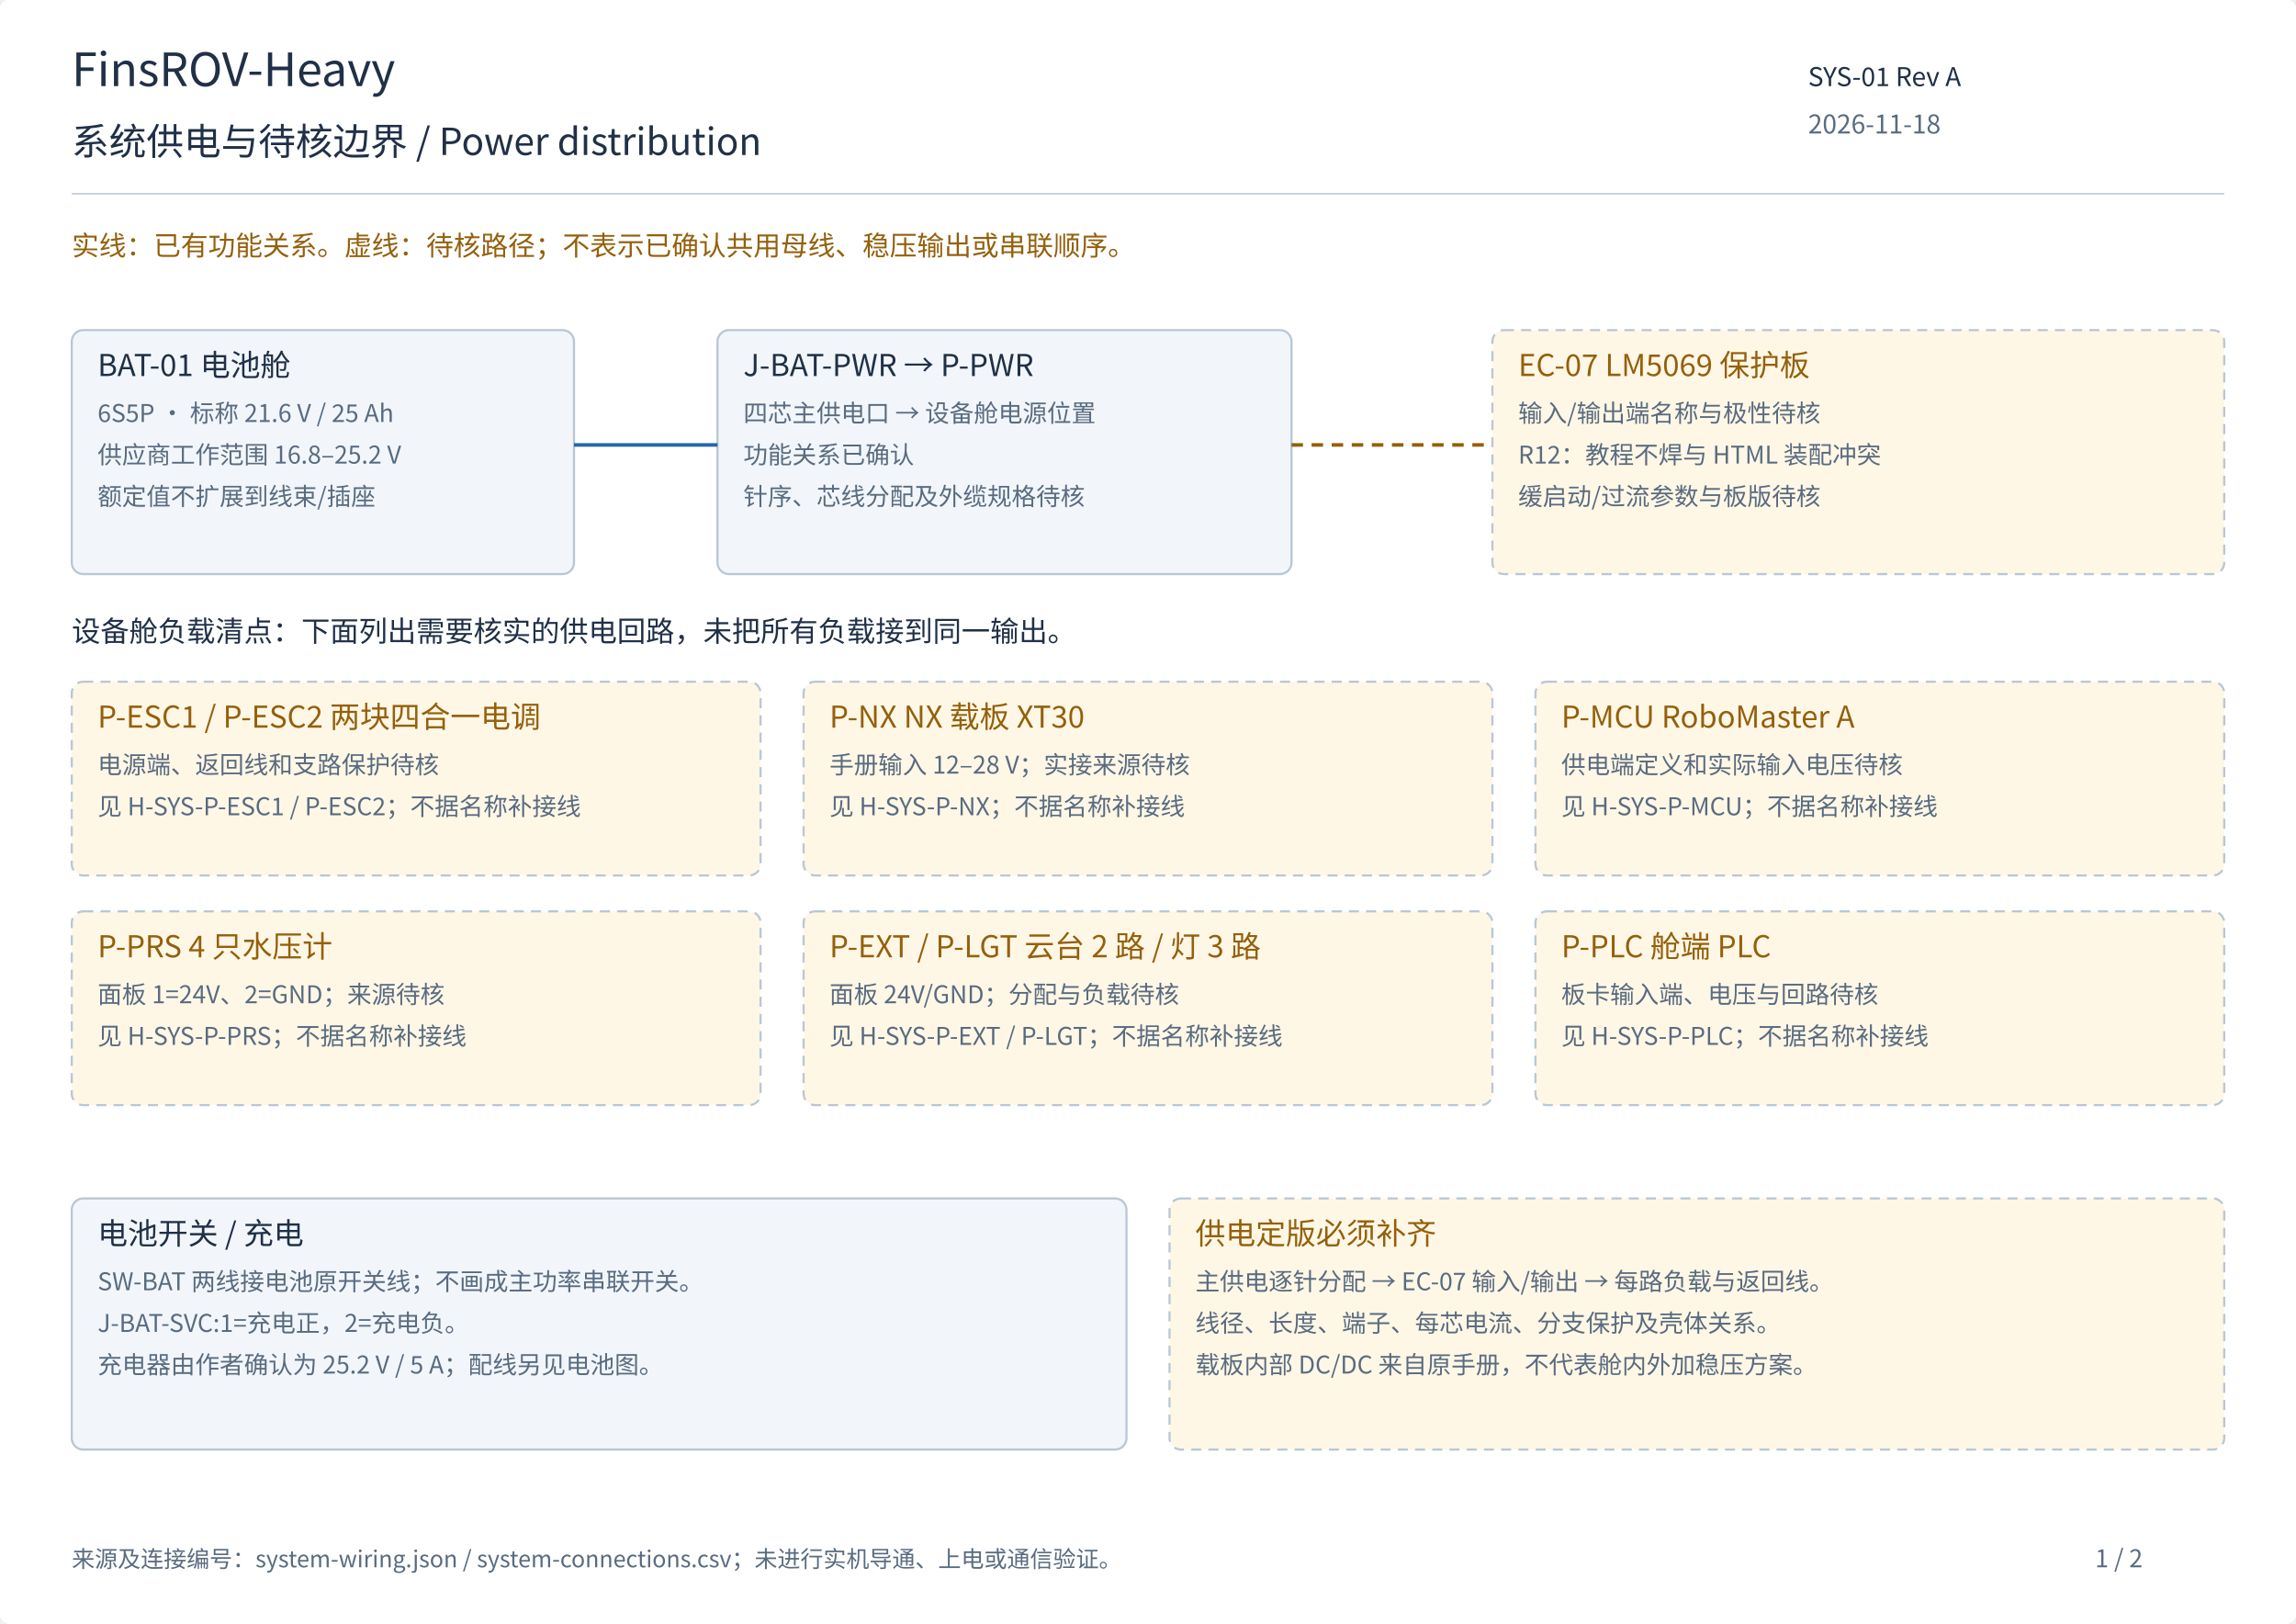
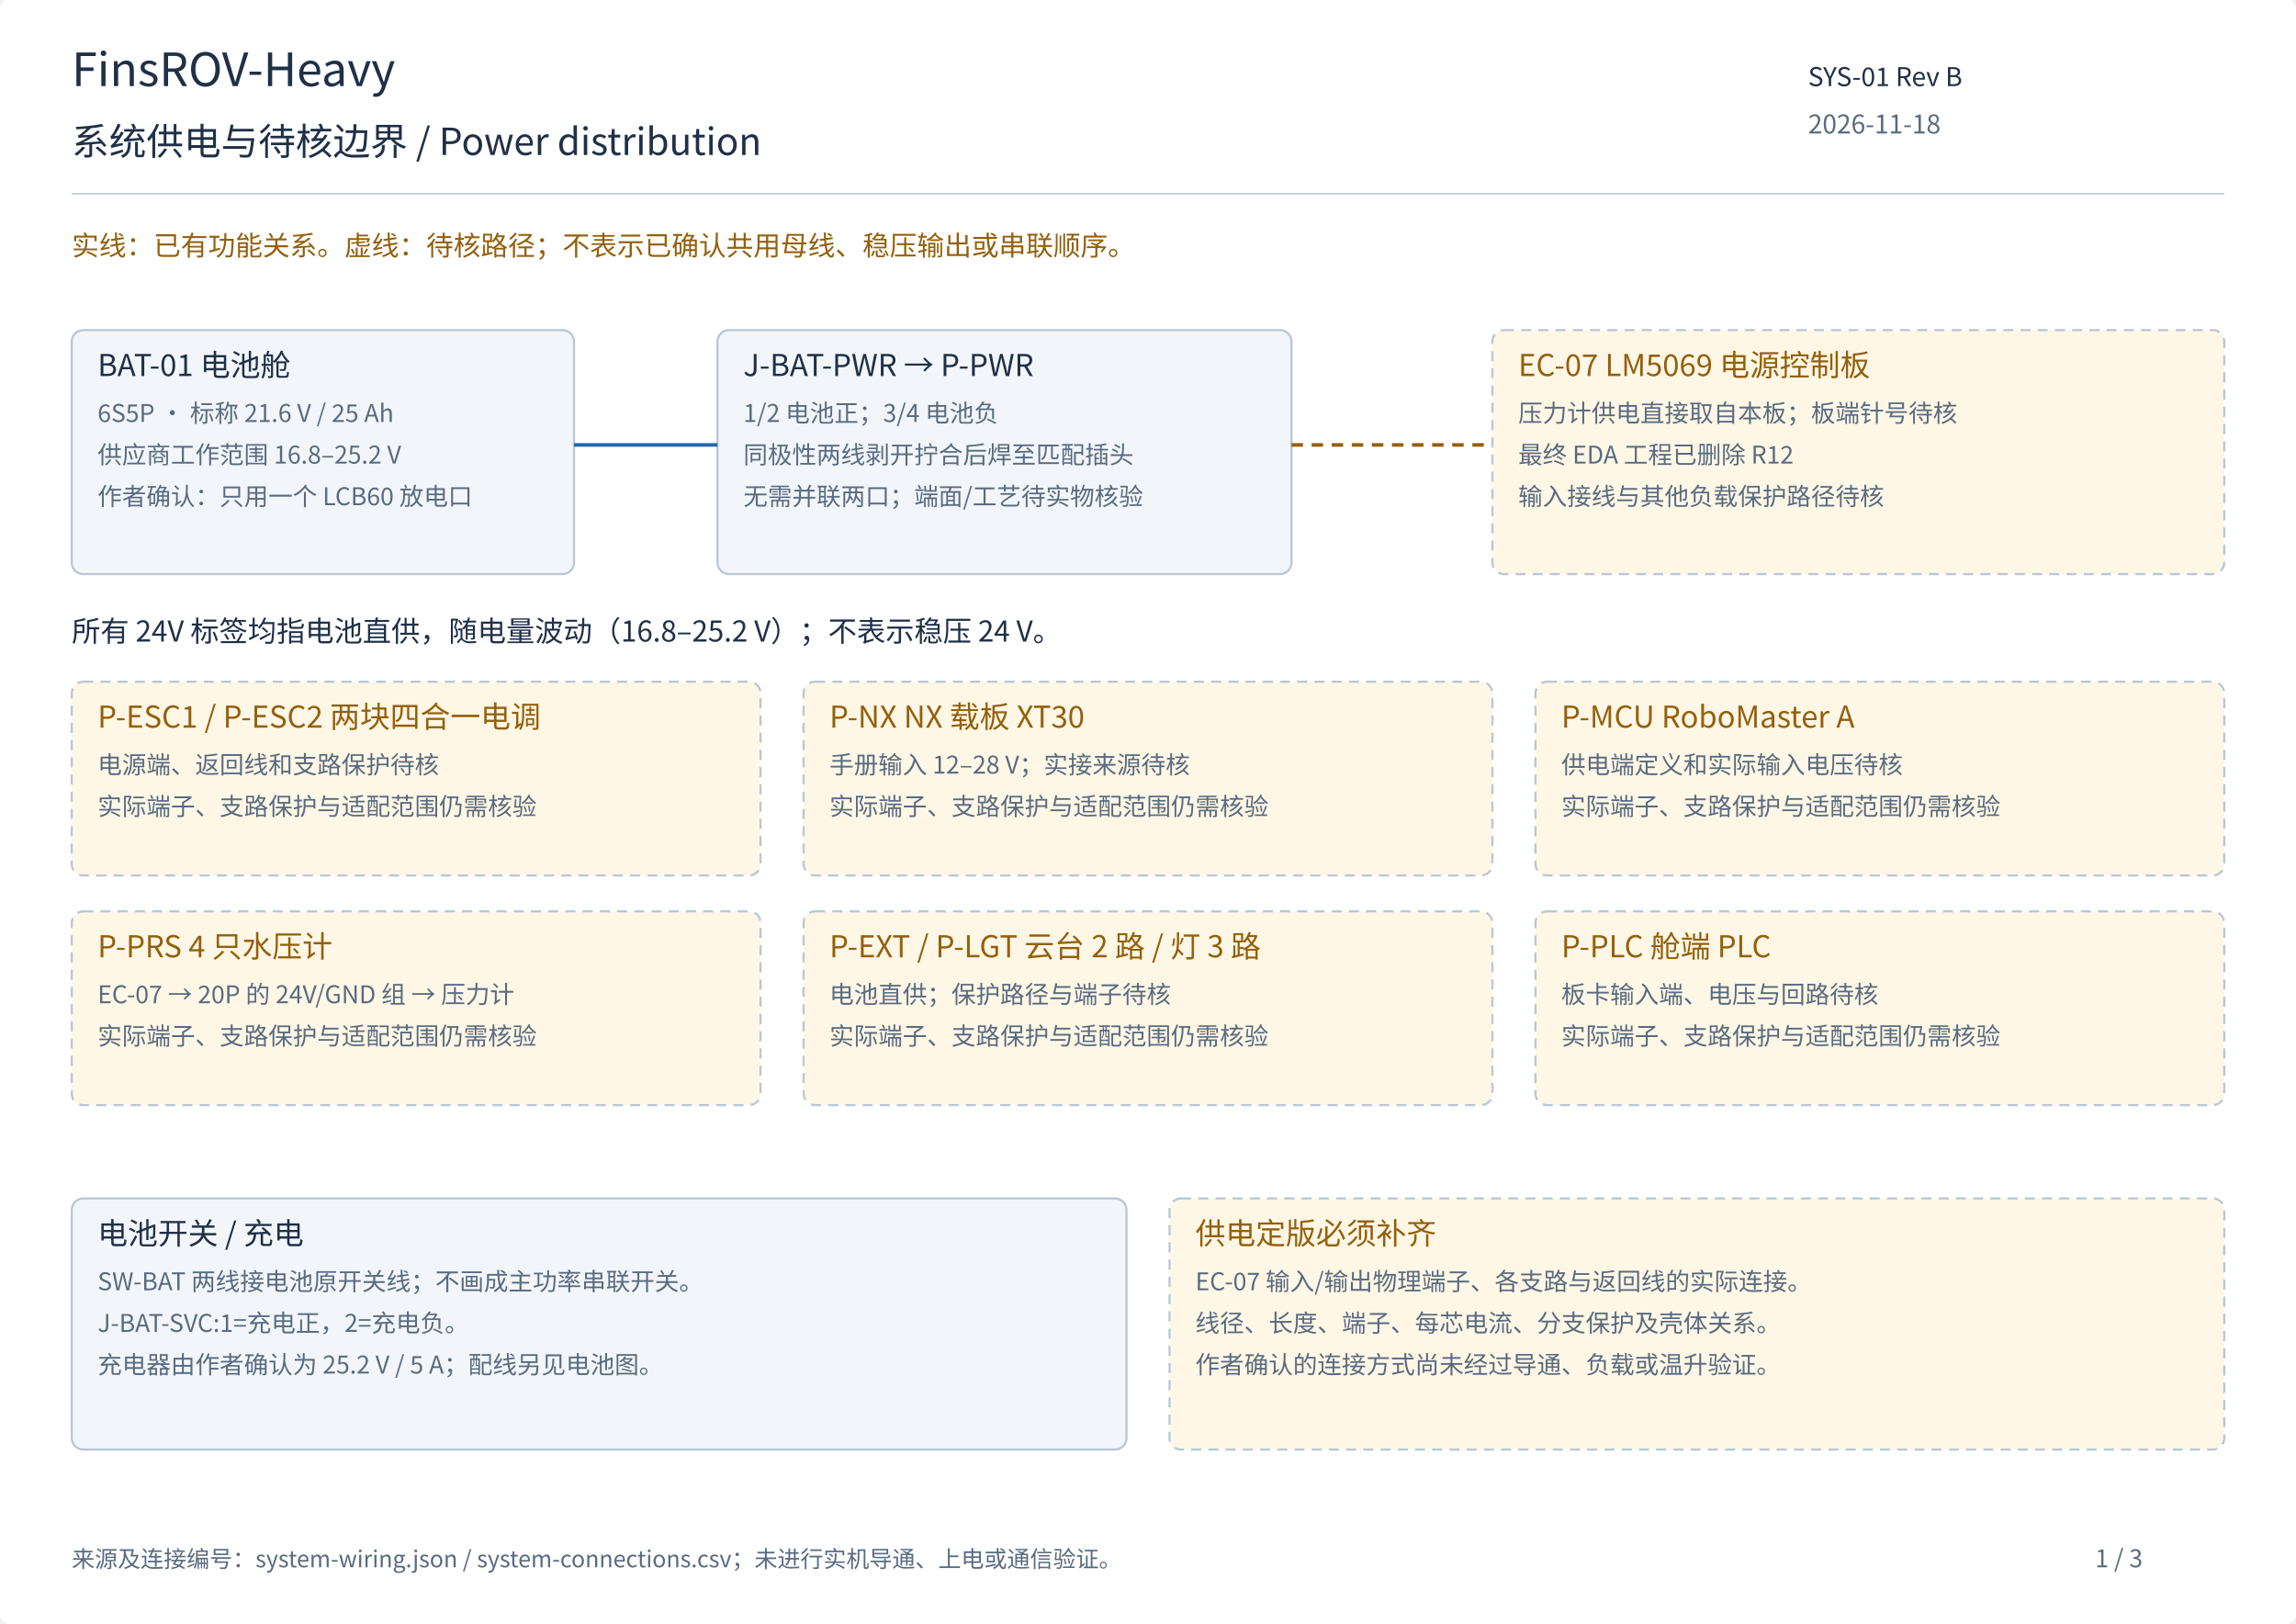
<svg xmlns="http://www.w3.org/2000/svg" width="1600" height="1131" viewBox="0 0 1600 1131">
  <rect x="0" y="0" width="1600" height="1131" rx="8" fill="#FFFFFF" stroke="#FFFFFF" stroke-width="1.5" />
  <text x="50" y="60" fill="#203047" font-family="Microsoft YaHei, Noto Sans CJK SC, sans-serif" font-size="32">FinsROV-Heavy</text>
  <text x="50" y="108" fill="#203047" font-family="Microsoft YaHei, Noto Sans CJK SC, sans-serif" font-size="26">系统供电与待核边界 / Power distribution</text>
-   <text x="1260" y="60" fill="#203047" font-family="Microsoft YaHei, Noto Sans CJK SC, sans-serif" font-size="18">SYS-01 Rev A</text>
+   <text x="1260" y="60" fill="#203047" font-family="Microsoft YaHei, Noto Sans CJK SC, sans-serif" font-size="18">SYS-01 Rev B</text>
  <text x="1260" y="93" fill="#596B80" font-family="Microsoft YaHei, Noto Sans CJK SC, sans-serif" font-size="18">2026-11-18</text>
  <polyline points="50,135 1550,135" fill="none" stroke="#B9C7D4" stroke-width="1" />
  <text x="50" y="1092" fill="#596B80" font-family="Microsoft YaHei, Noto Sans CJK SC, sans-serif" font-size="16">来源及连接编号：system-wiring.json / system-connections.csv；未进行实机导通、上电或通信验证。</text>
-   <text x="1460" y="1092" fill="#596B80" font-family="Microsoft YaHei, Noto Sans CJK SC, sans-serif" font-size="17">1 / 2</text>
+   <text x="1460" y="1092" fill="#596B80" font-family="Microsoft YaHei, Noto Sans CJK SC, sans-serif" font-size="17">1 / 3</text>
  <text x="50" y="178" fill="#94600C" font-family="Microsoft YaHei, Noto Sans CJK SC, sans-serif" font-size="19">实线：已有功能关系。虚线：待核路径；不表示已确认共用母线、稳压输出或串联顺序。</text>
  <rect x="50" y="230" width="350" height="170" rx="8" fill="#F2F6FA" stroke="#B9C7D4" stroke-width="1.5" />
  <text x="68" y="262" fill="#203047" font-family="Microsoft YaHei, Noto Sans CJK SC, sans-serif" font-size="21">BAT-01 电池舱</text>
  <text x="68" y="294" fill="#596B80" font-family="Microsoft YaHei, Noto Sans CJK SC, sans-serif" font-size="17">6S5P · 标称 21.6 V / 25 Ah</text>
  <text x="68" y="323" fill="#596B80" font-family="Microsoft YaHei, Noto Sans CJK SC, sans-serif" font-size="17">供应商工作范围 16.8–25.2 V</text>
-   <text x="68" y="352" fill="#596B80" font-family="Microsoft YaHei, Noto Sans CJK SC, sans-serif" font-size="17">额定值不扩展到线束/插座</text>
+   <text x="68" y="352" fill="#596B80" font-family="Microsoft YaHei, Noto Sans CJK SC, sans-serif" font-size="17">作者确认：只用一个 LCB60 放电口</text>
  <rect x="500" y="230" width="400" height="170" rx="8" fill="#F2F6FA" stroke="#B9C7D4" stroke-width="1.5" />
  <text x="518" y="262" fill="#203047" font-family="Microsoft YaHei, Noto Sans CJK SC, sans-serif" font-size="21">J-BAT-PWR → P-PWR</text>
-   <text x="518" y="294" fill="#596B80" font-family="Microsoft YaHei, Noto Sans CJK SC, sans-serif" font-size="17">四芯主供电口 → 设备舱电源位置</text>
-   <text x="518" y="323" fill="#596B80" font-family="Microsoft YaHei, Noto Sans CJK SC, sans-serif" font-size="17">功能关系已确认</text>
-   <text x="518" y="352" fill="#596B80" font-family="Microsoft YaHei, Noto Sans CJK SC, sans-serif" font-size="17">针序、芯线分配及外缆规格待核</text>
+   <text x="518" y="294" fill="#596B80" font-family="Microsoft YaHei, Noto Sans CJK SC, sans-serif" font-size="17">1/2 电池正；3/4 电池负</text>
+   <text x="518" y="323" fill="#596B80" font-family="Microsoft YaHei, Noto Sans CJK SC, sans-serif" font-size="17">同极性两线剥开拧合后焊至匹配插头</text>
+   <text x="518" y="352" fill="#596B80" font-family="Microsoft YaHei, Noto Sans CJK SC, sans-serif" font-size="17">无需并联两口；端面/工艺待实物核验</text>
  <polyline points="400,310 500,310" fill="none" stroke="#2467AD" stroke-width="2.5" />
  <rect x="1040" y="230" width="510" height="170" rx="8" fill="#FFF7E6" stroke="#B9C7D4" stroke-width="1.5" stroke-dasharray="7 5" />
-   <text x="1058" y="262" fill="#94600C" font-family="Microsoft YaHei, Noto Sans CJK SC, sans-serif" font-size="21">EC-07 LM5069 保护板</text>
-   <text x="1058" y="294" fill="#596B80" font-family="Microsoft YaHei, Noto Sans CJK SC, sans-serif" font-size="17">输入/输出端名称与极性待核</text>
-   <text x="1058" y="323" fill="#596B80" font-family="Microsoft YaHei, Noto Sans CJK SC, sans-serif" font-size="17">R12：教程不焊与 HTML 装配冲突</text>
-   <text x="1058" y="352" fill="#596B80" font-family="Microsoft YaHei, Noto Sans CJK SC, sans-serif" font-size="17">缓启动/过流参数与板版待核</text>
+   <text x="1058" y="262" fill="#94600C" font-family="Microsoft YaHei, Noto Sans CJK SC, sans-serif" font-size="21">EC-07 LM5069 电源控制板</text>
+   <text x="1058" y="294" fill="#596B80" font-family="Microsoft YaHei, Noto Sans CJK SC, sans-serif" font-size="17">压力计供电直接取自本板；板端针号待核</text>
+   <text x="1058" y="323" fill="#596B80" font-family="Microsoft YaHei, Noto Sans CJK SC, sans-serif" font-size="17">最终 EDA 工程已删除 R12</text>
+   <text x="1058" y="352" fill="#596B80" font-family="Microsoft YaHei, Noto Sans CJK SC, sans-serif" font-size="17">输入接线与其他负载保护路径待核</text>
  <polyline points="900,310 1040,310" fill="none" stroke="#94600C" stroke-width="2.5" stroke-dasharray="8 6" />
-   <text x="50" y="447" fill="#203047" font-family="Microsoft YaHei, Noto Sans CJK SC, sans-serif" font-size="20">设备舱负载清点：下面列出需要核实的供电回路，未把所有负载接到同一输出。</text>
+   <text x="50" y="447" fill="#203047" font-family="Microsoft YaHei, Noto Sans CJK SC, sans-serif" font-size="20">所有 24V 标签均指电池直供，随电量波动（16.8–25.2 V）；不表示稳压 24 V。</text>
  <rect x="50" y="475" width="480" height="135" rx="8" fill="#FFF7E6" stroke="#B9C7D4" stroke-width="1.5" stroke-dasharray="7 5" />
  <text x="68" y="507" fill="#94600C" font-family="Microsoft YaHei, Noto Sans CJK SC, sans-serif" font-size="21">P-ESC1 / P-ESC2   两块四合一电调</text>
  <text x="68" y="539" fill="#596B80" font-family="Microsoft YaHei, Noto Sans CJK SC, sans-serif" font-size="17">电源端、返回线和支路保护待核</text>
-   <text x="68" y="568" fill="#596B80" font-family="Microsoft YaHei, Noto Sans CJK SC, sans-serif" font-size="17">见 H-SYS-P-ESC1 / P-ESC2；不据名称补接线</text>
+   <text x="68" y="568" fill="#596B80" font-family="Microsoft YaHei, Noto Sans CJK SC, sans-serif" font-size="17">实际端子、支路保护与适配范围仍需核验</text>
  <rect x="560" y="475" width="480" height="135" rx="8" fill="#FFF7E6" stroke="#B9C7D4" stroke-width="1.5" stroke-dasharray="7 5" />
  <text x="578" y="507" fill="#94600C" font-family="Microsoft YaHei, Noto Sans CJK SC, sans-serif" font-size="21">P-NX   NX 载板 XT30</text>
  <text x="578" y="539" fill="#596B80" font-family="Microsoft YaHei, Noto Sans CJK SC, sans-serif" font-size="17">手册输入 12–28 V；实接来源待核</text>
-   <text x="578" y="568" fill="#596B80" font-family="Microsoft YaHei, Noto Sans CJK SC, sans-serif" font-size="17">见 H-SYS-P-NX；不据名称补接线</text>
+   <text x="578" y="568" fill="#596B80" font-family="Microsoft YaHei, Noto Sans CJK SC, sans-serif" font-size="17">实际端子、支路保护与适配范围仍需核验</text>
  <rect x="1070" y="475" width="480" height="135" rx="8" fill="#FFF7E6" stroke="#B9C7D4" stroke-width="1.5" stroke-dasharray="7 5" />
  <text x="1088" y="507" fill="#94600C" font-family="Microsoft YaHei, Noto Sans CJK SC, sans-serif" font-size="21">P-MCU   RoboMaster A</text>
  <text x="1088" y="539" fill="#596B80" font-family="Microsoft YaHei, Noto Sans CJK SC, sans-serif" font-size="17">供电端定义和实际输入电压待核</text>
-   <text x="1088" y="568" fill="#596B80" font-family="Microsoft YaHei, Noto Sans CJK SC, sans-serif" font-size="17">见 H-SYS-P-MCU；不据名称补接线</text>
+   <text x="1088" y="568" fill="#596B80" font-family="Microsoft YaHei, Noto Sans CJK SC, sans-serif" font-size="17">实际端子、支路保护与适配范围仍需核验</text>
  <rect x="50" y="635" width="480" height="135" rx="8" fill="#FFF7E6" stroke="#B9C7D4" stroke-width="1.5" stroke-dasharray="7 5" />
  <text x="68" y="667" fill="#94600C" font-family="Microsoft YaHei, Noto Sans CJK SC, sans-serif" font-size="21">P-PRS   4 只水压计</text>
-   <text x="68" y="699" fill="#596B80" font-family="Microsoft YaHei, Noto Sans CJK SC, sans-serif" font-size="17">面板 1=24V、2=GND；来源待核</text>
-   <text x="68" y="728" fill="#596B80" font-family="Microsoft YaHei, Noto Sans CJK SC, sans-serif" font-size="17">见 H-SYS-P-PRS；不据名称补接线</text>
+   <text x="68" y="699" fill="#596B80" font-family="Microsoft YaHei, Noto Sans CJK SC, sans-serif" font-size="17">EC-07 → 20P 的 24V/GND 组 → 压力计</text>
+   <text x="68" y="728" fill="#596B80" font-family="Microsoft YaHei, Noto Sans CJK SC, sans-serif" font-size="17">实际端子、支路保护与适配范围仍需核验</text>
  <rect x="560" y="635" width="480" height="135" rx="8" fill="#FFF7E6" stroke="#B9C7D4" stroke-width="1.5" stroke-dasharray="7 5" />
  <text x="578" y="667" fill="#94600C" font-family="Microsoft YaHei, Noto Sans CJK SC, sans-serif" font-size="21">P-EXT / P-LGT   云台 2 路 / 灯 3 路</text>
-   <text x="578" y="699" fill="#596B80" font-family="Microsoft YaHei, Noto Sans CJK SC, sans-serif" font-size="17">面板 24V/GND；分配与负载待核</text>
-   <text x="578" y="728" fill="#596B80" font-family="Microsoft YaHei, Noto Sans CJK SC, sans-serif" font-size="17">见 H-SYS-P-EXT / P-LGT；不据名称补接线</text>
+   <text x="578" y="699" fill="#596B80" font-family="Microsoft YaHei, Noto Sans CJK SC, sans-serif" font-size="17">电池直供；保护路径与端子待核</text>
+   <text x="578" y="728" fill="#596B80" font-family="Microsoft YaHei, Noto Sans CJK SC, sans-serif" font-size="17">实际端子、支路保护与适配范围仍需核验</text>
  <rect x="1070" y="635" width="480" height="135" rx="8" fill="#FFF7E6" stroke="#B9C7D4" stroke-width="1.5" stroke-dasharray="7 5" />
  <text x="1088" y="667" fill="#94600C" font-family="Microsoft YaHei, Noto Sans CJK SC, sans-serif" font-size="21">P-PLC   舱端 PLC</text>
  <text x="1088" y="699" fill="#596B80" font-family="Microsoft YaHei, Noto Sans CJK SC, sans-serif" font-size="17">板卡输入端、电压与回路待核</text>
-   <text x="1088" y="728" fill="#596B80" font-family="Microsoft YaHei, Noto Sans CJK SC, sans-serif" font-size="17">见 H-SYS-P-PLC；不据名称补接线</text>
+   <text x="1088" y="728" fill="#596B80" font-family="Microsoft YaHei, Noto Sans CJK SC, sans-serif" font-size="17">实际端子、支路保护与适配范围仍需核验</text>
  <rect x="50" y="835" width="735" height="175" rx="8" fill="#F2F6FA" stroke="#B9C7D4" stroke-width="1.5" />
  <text x="68" y="867" fill="#203047" font-family="Microsoft YaHei, Noto Sans CJK SC, sans-serif" font-size="21">电池开关 / 充电</text>
  <text x="68" y="899" fill="#596B80" font-family="Microsoft YaHei, Noto Sans CJK SC, sans-serif" font-size="17">SW-BAT 两线接电池原开关线；不画成主功率串联开关。</text>
  <text x="68" y="928" fill="#596B80" font-family="Microsoft YaHei, Noto Sans CJK SC, sans-serif" font-size="17">J-BAT-SVC:1=充电正，2=充电负。</text>
  <text x="68" y="957" fill="#596B80" font-family="Microsoft YaHei, Noto Sans CJK SC, sans-serif" font-size="17">充电器由作者确认为 25.2 V / 5 A；配线另见电池图。</text>
  <rect x="815" y="835" width="735" height="175" rx="8" fill="#FFF7E6" stroke="#B9C7D4" stroke-width="1.5" stroke-dasharray="7 5" />
  <text x="833" y="867" fill="#94600C" font-family="Microsoft YaHei, Noto Sans CJK SC, sans-serif" font-size="21">供电定版必须补齐</text>
-   <text x="833" y="899" fill="#596B80" font-family="Microsoft YaHei, Noto Sans CJK SC, sans-serif" font-size="17">主供电逐针分配 → EC-07 输入/输出 → 每路负载与返回线。</text>
+   <text x="833" y="899" fill="#596B80" font-family="Microsoft YaHei, Noto Sans CJK SC, sans-serif" font-size="17">EC-07 输入/输出物理端子、各支路与返回线的实际连接。</text>
  <text x="833" y="928" fill="#596B80" font-family="Microsoft YaHei, Noto Sans CJK SC, sans-serif" font-size="17">线径、长度、端子、每芯电流、分支保护及壳体关系。</text>
-   <text x="833" y="957" fill="#596B80" font-family="Microsoft YaHei, Noto Sans CJK SC, sans-serif" font-size="17">载板内部 DC/DC 来自原手册，不代表舱内外加稳压方案。</text>
+   <text x="833" y="957" fill="#596B80" font-family="Microsoft YaHei, Noto Sans CJK SC, sans-serif" font-size="17">作者确认的连接方式尚未经过导通、负载或温升验证。</text>
</svg>
